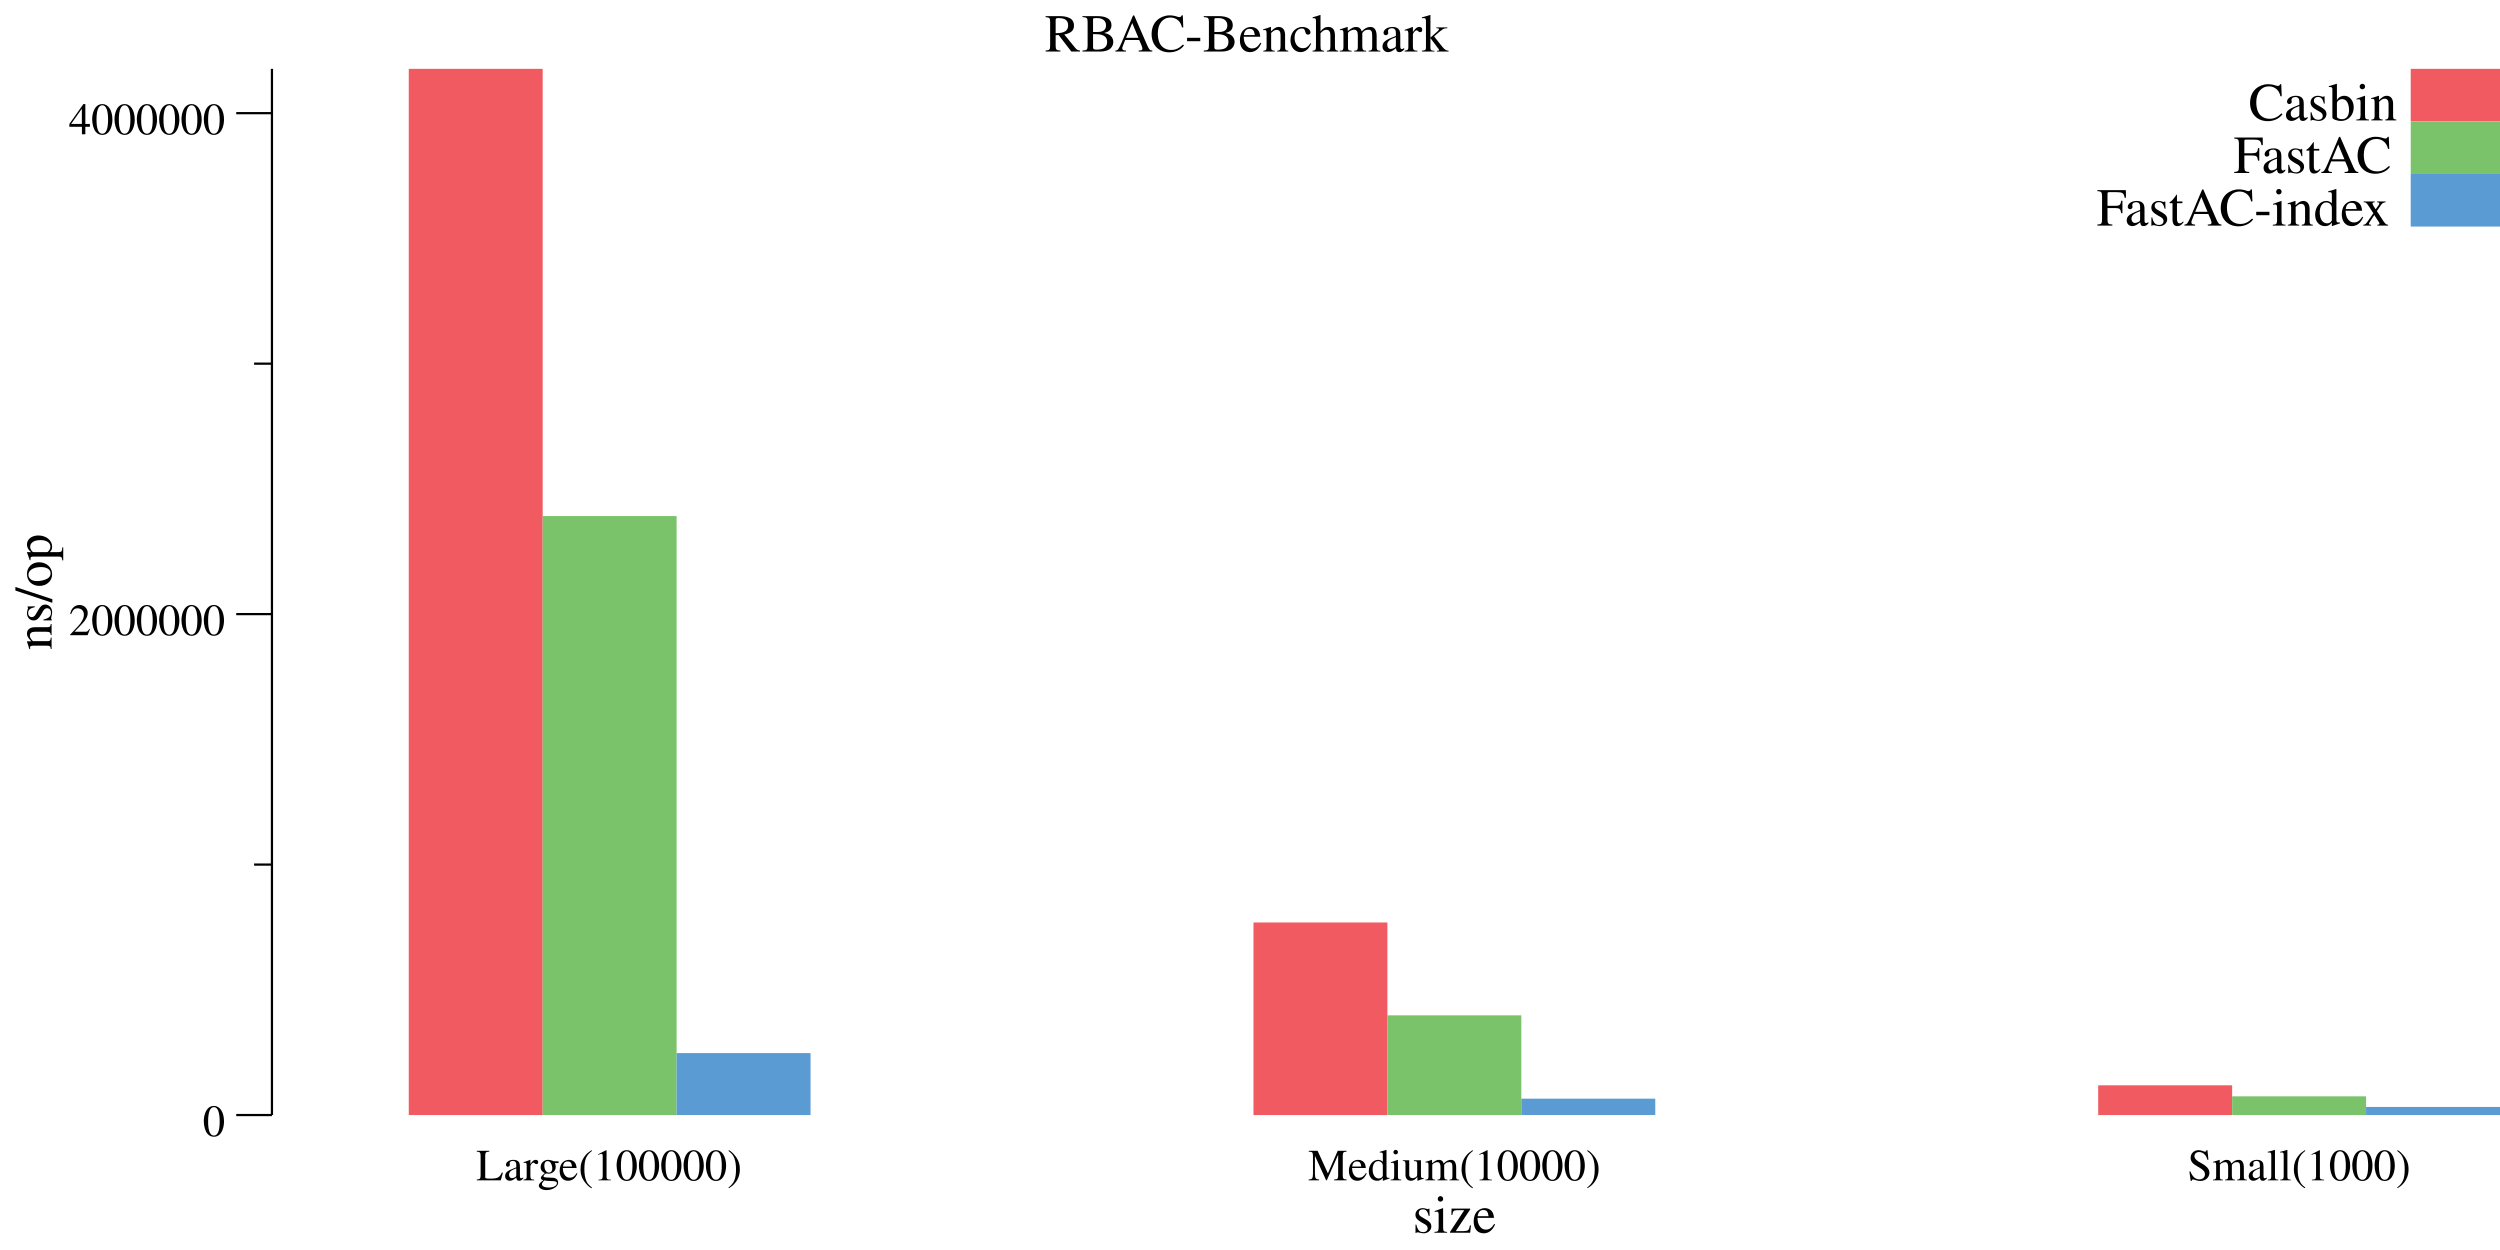
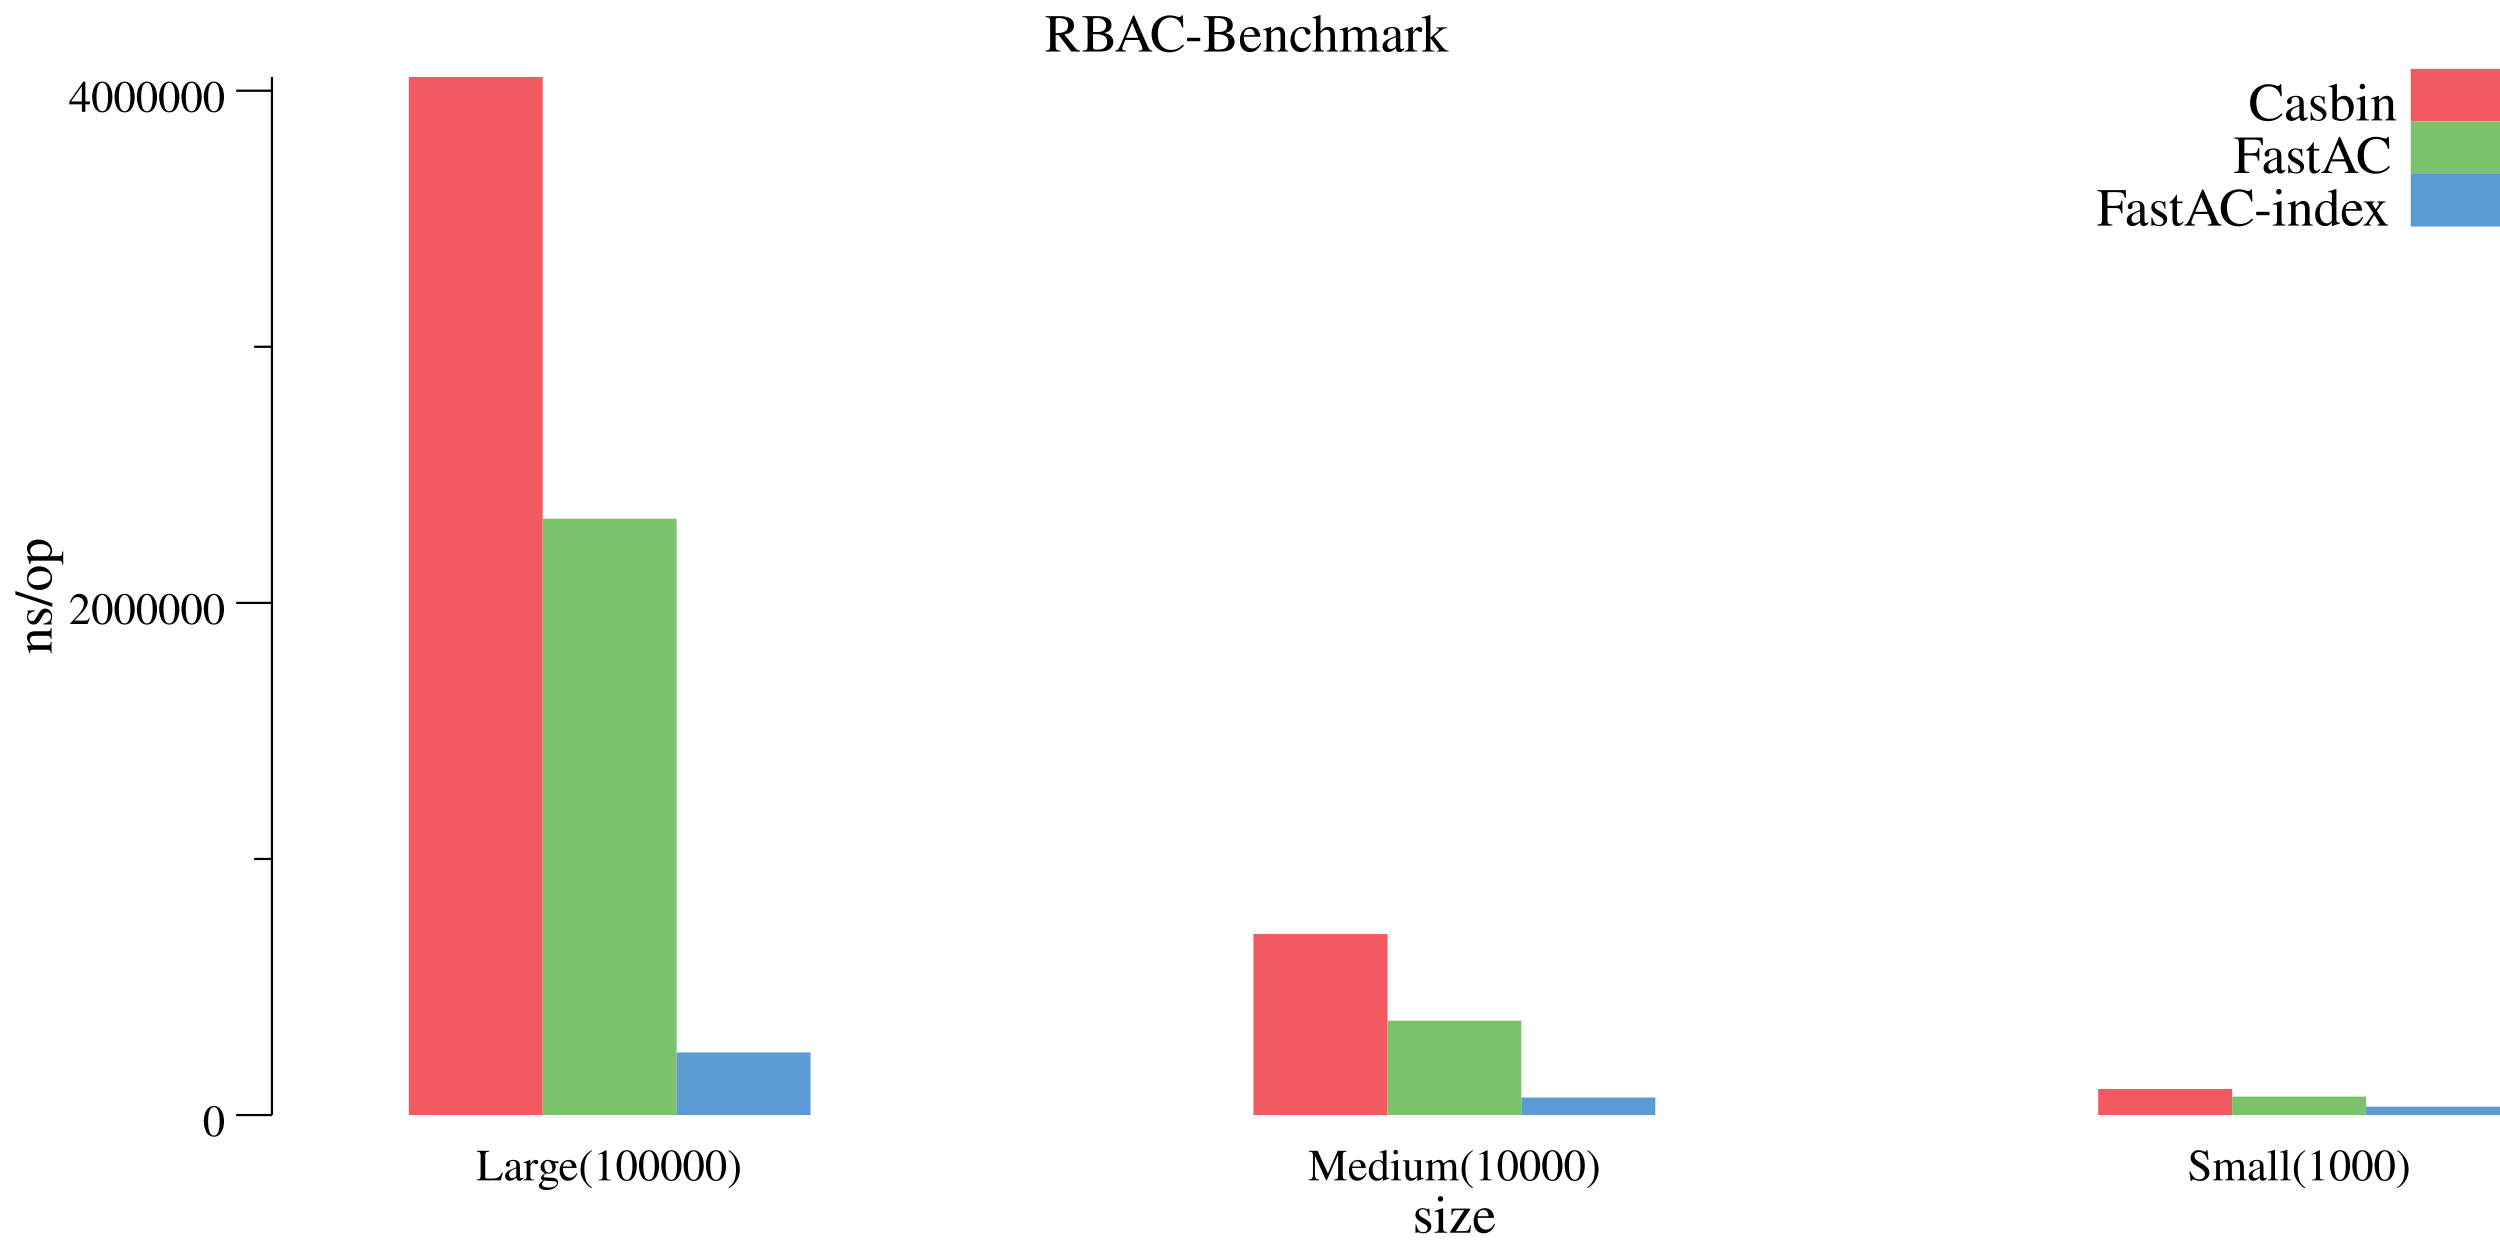
<svg xmlns="http://www.w3.org/2000/svg" width="560pt" height="280pt" viewBox="0 0 560 280">
  <g transform="scale(1, -1) translate(0, -280)">
    <path d="M0,0L560,0L560,280L0,280Z" style="fill:#FFFFFF" />
    <text x="234.01" y="-268.45" transform="scale(1, -1)" style="font-family:Times;font-weight:normal;font-style:normal;font-size:12px">RBAC-Benchmark</text>
    <text x="316.45" y="-3.861" transform="scale(1, -1)" style="font-family:Times;font-weight:normal;font-style:normal;font-size:12px">size</text>
    <text x="106.67" y="-15.602" transform="scale(1, -1)" style="font-family:Times;font-weight:normal;font-style:normal;font-size:10px">Large(100000)</text>
    <text x="293.01" y="-15.602" transform="scale(1, -1)" style="font-family:Times;font-weight:normal;font-style:normal;font-size:10px">Medium(10000)</text>
    <text x="490" y="-15.602" transform="scale(1, -1)" style="font-family:Times;font-weight:normal;font-style:normal;font-size:10px">Small(1000)</text>
    <g transform="rotate(90)">
-       <text x="134.41" y="11.555" transform="scale(1, -1)" style="font-family:Times;font-weight:normal;font-style:normal;font-size:12px">ns/op</text>
+       <text x="133.5" y="11.555" transform="scale(1, -1)" style="font-family:Times;font-weight:normal;font-style:normal;font-size:12px">ns/op</text>
    </g>
    <text x="45.416" y="-25.509" transform="scale(1, -1)" style="font-family:Times;font-weight:normal;font-style:normal;font-size:10px">0</text>
-     <text x="15.416" y="-137.72" transform="scale(1, -1)" style="font-family:Times;font-weight:normal;font-style:normal;font-size:10px">2000000</text>
-     <text x="15.416" y="-249.92" transform="scale(1, -1)" style="font-family:Times;font-weight:normal;font-style:normal;font-size:10px">4000000</text>
+     <text x="15.416" y="-140.23" transform="scale(1, -1)" style="font-family:Times;font-weight:normal;font-style:normal;font-size:10px">2000000</text>
+     <text x="15.416" y="-254.96" transform="scale(1, -1)" style="font-family:Times;font-weight:normal;font-style:normal;font-size:10px">4000000</text>
    <path d="M52.916,30.23L60.916,30.23" style="fill:none;stroke:#000000;stroke-width:0.5" />
-     <path d="M52.916,142.44L60.916,142.44" style="fill:none;stroke:#000000;stroke-width:0.5" />
-     <path d="M52.916,254.65L60.916,254.65" style="fill:none;stroke:#000000;stroke-width:0.5" />
-     <path d="M56.916,86.334L60.916,86.334" style="fill:none;stroke:#000000;stroke-width:0.5" />
-     <path d="M56.916,198.54L60.916,198.54" style="fill:none;stroke:#000000;stroke-width:0.5" />
-     <path d="M60.916,30.23L60.916,264.58" style="fill:none;stroke:#000000;stroke-width:0.5" />
-     <path d="M91.563,30.23L91.563,264.58L121.56,264.58L121.56,30.23Z" style="fill:#F15A60" />
-     <path d="M280.78,30.23L280.78,73.367L310.78,73.367L310.78,30.23Z" style="fill:#F15A60" />
-     <path d="M470,30.23L470,36.888L500,36.888L500,30.23Z" style="fill:#F15A60" />
-     <path d="M121.56,30.23L121.56,164.4L151.56,164.4L151.56,30.23Z" style="fill:#7AC36A" />
-     <path d="M310.78,30.23L310.78,52.564L340.78,52.564L340.78,30.23Z" style="fill:#7AC36A" />
-     <path d="M500,30.23L500,34.421L530,34.421L530,30.23Z" style="fill:#7AC36A" />
-     <path d="M151.56,30.23L151.56,44.108L181.56,44.108L181.56,30.23Z" style="fill:#5A9BD4" />
-     <path d="M340.78,30.23L340.78,33.9L370.78,33.9L370.78,30.23Z" style="fill:#5A9BD4" />
-     <path d="M530,30.23L530,32.042L560,32.042L560,30.23Z" style="fill:#5A9BD4" />
+     <path d="M52.916,144.95L60.916,144.95" style="fill:none;stroke:#000000;stroke-width:0.5" />
+     <path d="M52.916,259.68L60.916,259.68" style="fill:none;stroke:#000000;stroke-width:0.5" />
+     <path d="M56.916,87.592L60.916,87.592" style="fill:none;stroke:#000000;stroke-width:0.5" />
+     <path d="M56.916,202.32L60.916,202.32" style="fill:none;stroke:#000000;stroke-width:0.5" />
+     <path d="M60.916,30.23L60.916,262.76" style="fill:none;stroke:#000000;stroke-width:0.5" />
+     <path d="M91.563,30.23L91.563,262.76L121.56,262.76L121.56,30.23Z" style="fill:#F15A60" />
+     <path d="M280.78,30.23L280.78,70.803L310.78,70.803L310.78,30.23Z" style="fill:#F15A60" />
+     <path d="M470,30.23L470,36.073L500,36.073L500,30.23Z" style="fill:#F15A60" />
+     <path d="M121.56,30.23L121.56,163.81L151.56,163.81L151.56,30.23Z" style="fill:#7AC36A" />
+     <path d="M310.78,30.23L310.78,51.373L340.78,51.373L340.78,30.23Z" style="fill:#7AC36A" />
+     <path d="M500,30.23L500,34.36L530,34.36L530,30.23Z" style="fill:#7AC36A" />
+     <path d="M151.56,30.23L151.56,44.253L181.56,44.253L181.56,30.23Z" style="fill:#5A9BD4" />
+     <path d="M340.78,30.23L340.78,34.16L370.78,34.16L370.78,30.23Z" style="fill:#5A9BD4" />
+     <path d="M530,30.23L530,32.1L560,32.1L560,30.23Z" style="fill:#5A9BD4" />
    <path d="M540,252.81L540,264.58L560,264.58L560,252.81Z" style="fill:#F15A60" />
    <text x="503.67" y="-253.03" transform="scale(1, -1)" style="font-family:Times;font-weight:normal;font-style:normal;font-size:12px">Casbin</text>
    <path d="M540,241.03L540,252.81L560,252.81L560,241.03Z" style="fill:#7AC36A" />
    <text x="500.33" y="-241.25" transform="scale(1, -1)" style="font-family:Times;font-weight:normal;font-style:normal;font-size:12px">FastAC</text>
    <path d="M540,229.25L540,241.03L560,241.03L560,229.25Z" style="fill:#5A9BD4" />
    <text x="469.67" y="-229.47" transform="scale(1, -1)" style="font-family:Times;font-weight:normal;font-style:normal;font-size:12px">FastAC-index</text>
  </g>
</svg>
